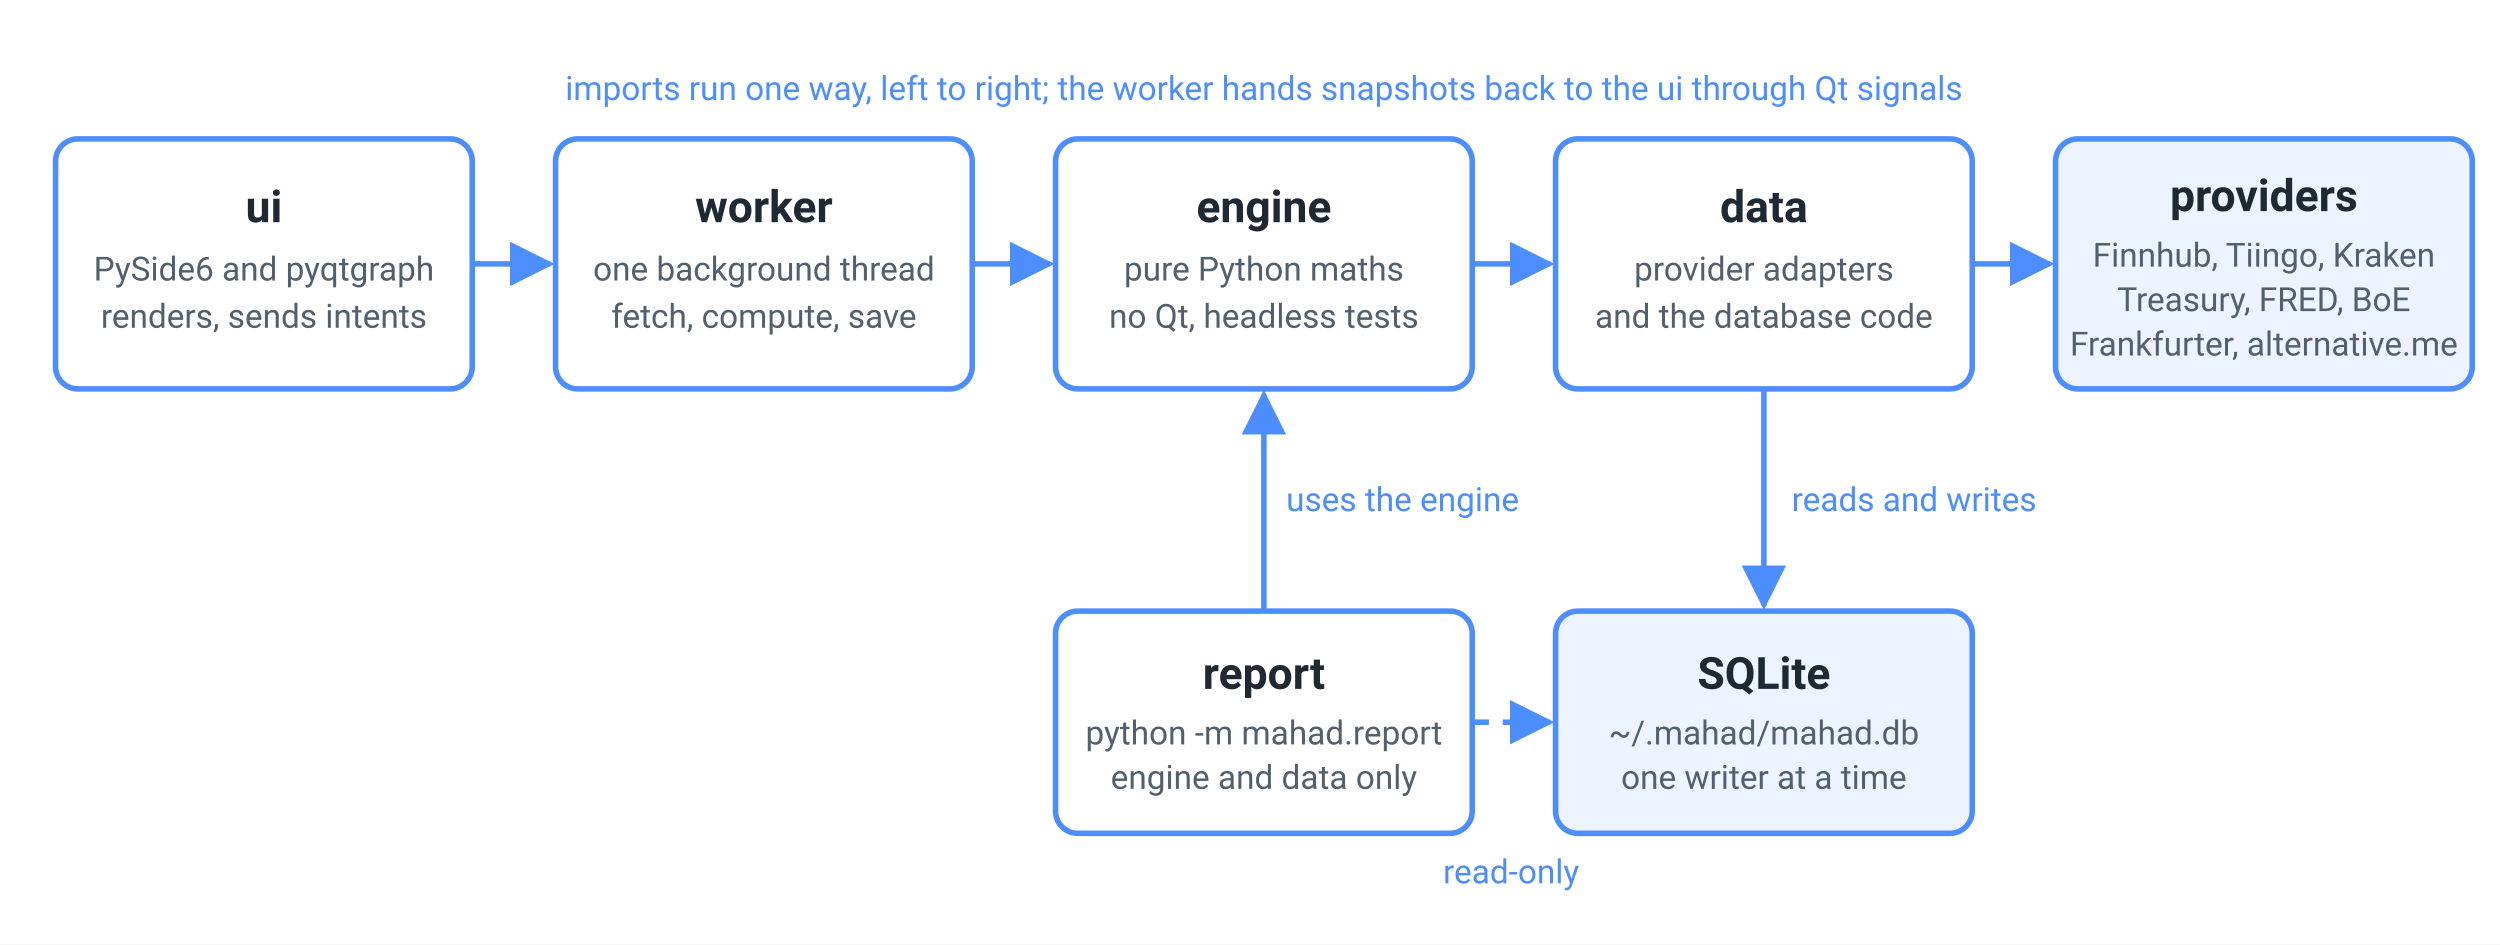
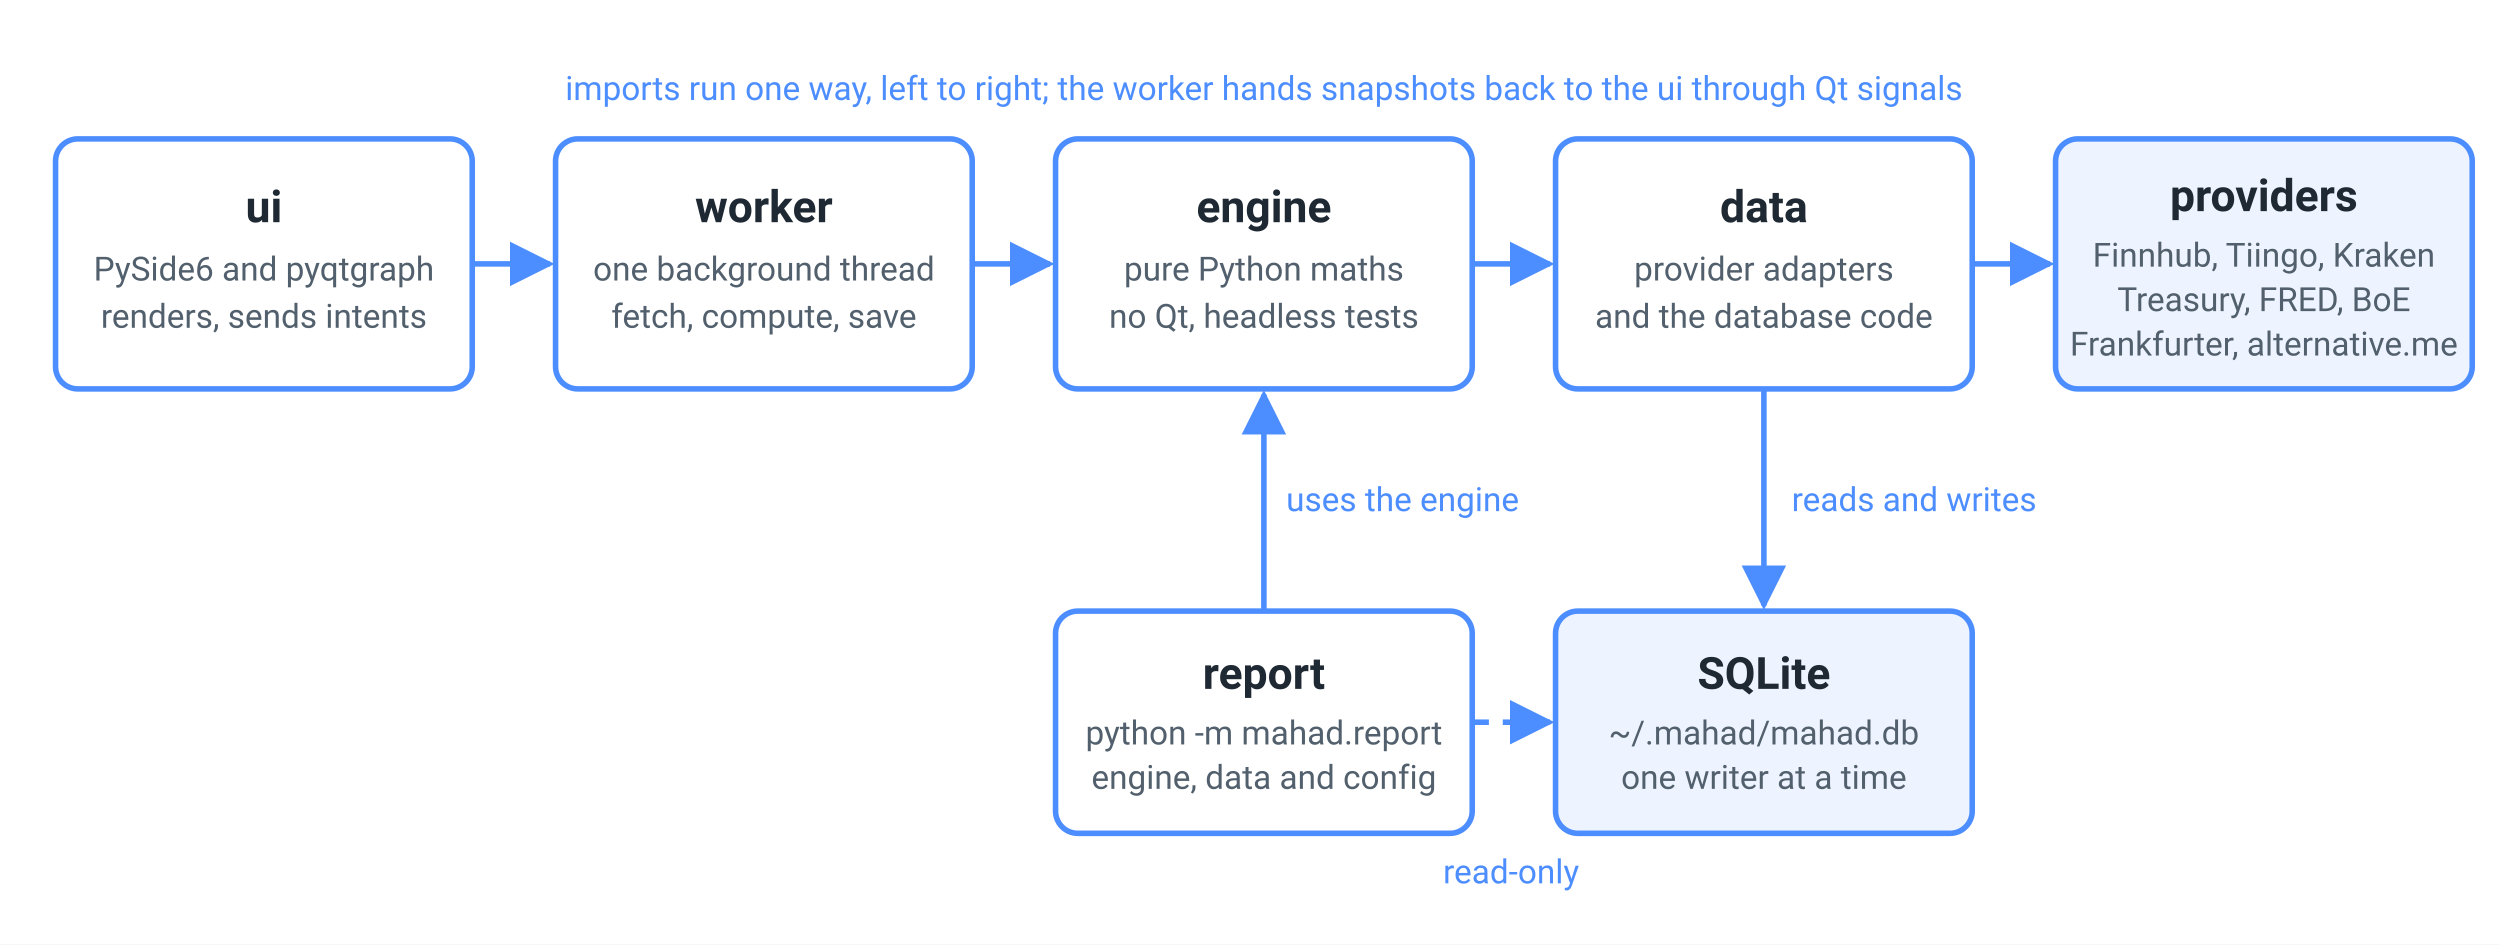
<svg xmlns="http://www.w3.org/2000/svg" width="900" height="340" viewBox="0 0 900 340" role="img" aria-labelledby="title">
  <defs>
    <marker id="arrow" viewBox="0 0 10 10" refX="9" refY="5" markerWidth="8" markerHeight="8" orient="auto-start-reverse">
      <path d="M 0 0 L 10 5 L 0 10 z" fill="#4C8DFF" />
    </marker>
  </defs>
  <rect width="900" height="340" fill="#FFFFFF" />
  <rect fill="#FFFFFF" stroke="#4C8DFF" stroke-width="2" rx="8" x="20" y="50" width="150" height="90" />
  <text font-family="-apple-system, Segoe UI, Roboto, Helvetica, Arial, sans-serif" font-size="16" font-weight="600" fill="#1F2933" x="95" y="80" text-anchor="middle">ui</text>
  <text font-family="-apple-system, Segoe UI, Roboto, Helvetica, Arial, sans-serif" font-size="12" fill="#52606D" x="95" y="101" text-anchor="middle">PySide6 and pyqtgraph</text>
  <text font-family="-apple-system, Segoe UI, Roboto, Helvetica, Arial, sans-serif" font-size="12" fill="#52606D" x="95" y="118" text-anchor="middle">renders, sends intents</text>
  <rect fill="#FFFFFF" stroke="#4C8DFF" stroke-width="2" rx="8" x="200" y="50" width="150" height="90" />
  <text font-family="-apple-system, Segoe UI, Roboto, Helvetica, Arial, sans-serif" font-size="16" font-weight="600" fill="#1F2933" x="275" y="80" text-anchor="middle">worker</text>
  <text font-family="-apple-system, Segoe UI, Roboto, Helvetica, Arial, sans-serif" font-size="12" fill="#52606D" x="275" y="101" text-anchor="middle">one background thread</text>
  <text font-family="-apple-system, Segoe UI, Roboto, Helvetica, Arial, sans-serif" font-size="12" fill="#52606D" x="275" y="118" text-anchor="middle">fetch, compute, save</text>
  <rect fill="#FFFFFF" stroke="#4C8DFF" stroke-width="2" rx="8" x="380" y="50" width="150" height="90" />
  <text font-family="-apple-system, Segoe UI, Roboto, Helvetica, Arial, sans-serif" font-size="16" font-weight="600" fill="#1F2933" x="455" y="80" text-anchor="middle">engine</text>
  <text font-family="-apple-system, Segoe UI, Roboto, Helvetica, Arial, sans-serif" font-size="12" fill="#52606D" x="455" y="101" text-anchor="middle">pure Python maths</text>
  <text font-family="-apple-system, Segoe UI, Roboto, Helvetica, Arial, sans-serif" font-size="12" fill="#52606D" x="455" y="118" text-anchor="middle">no Qt, headless tests</text>
  <rect fill="#FFFFFF" stroke="#4C8DFF" stroke-width="2" rx="8" x="560" y="50" width="150" height="90" />
  <text font-family="-apple-system, Segoe UI, Roboto, Helvetica, Arial, sans-serif" font-size="16" font-weight="600" fill="#1F2933" x="635" y="80" text-anchor="middle">data</text>
  <text font-family="-apple-system, Segoe UI, Roboto, Helvetica, Arial, sans-serif" font-size="12" fill="#52606D" x="635" y="101" text-anchor="middle">provider adapters</text>
  <text font-family="-apple-system, Segoe UI, Roboto, Helvetica, Arial, sans-serif" font-size="12" fill="#52606D" x="635" y="118" text-anchor="middle">and the database code</text>
  <rect fill="#EEF4FF" stroke="#4C8DFF" stroke-width="2" rx="8" x="740" y="50" width="150" height="90" />
  <text font-family="-apple-system, Segoe UI, Roboto, Helvetica, Arial, sans-serif" font-size="16" font-weight="600" fill="#1F2933" x="815" y="76" text-anchor="middle">providers</text>
  <text font-family="-apple-system, Segoe UI, Roboto, Helvetica, Arial, sans-serif" font-size="12" fill="#52606D" x="815" y="96" text-anchor="middle">Finnhub, Tiingo, Kraken</text>
  <text font-family="-apple-system, Segoe UI, Roboto, Helvetica, Arial, sans-serif" font-size="12" fill="#52606D" x="815" y="112" text-anchor="middle">Treasury, FRED, BoE</text>
  <text font-family="-apple-system, Segoe UI, Roboto, Helvetica, Arial, sans-serif" font-size="12" fill="#52606D" x="815" y="128" text-anchor="middle">Frankfurter, alternative.me</text>
  <line stroke="#4C8DFF" stroke-width="2" marker-end="url(#arrow)" x1="170" y1="95" x2="198" y2="95" />
  <line stroke="#4C8DFF" stroke-width="2" marker-end="url(#arrow)" x1="350" y1="95" x2="378" y2="95" />
  <line stroke="#4C8DFF" stroke-width="2" marker-end="url(#arrow)" x1="530" y1="95" x2="558" y2="95" />
  <line stroke="#4C8DFF" stroke-width="2" marker-end="url(#arrow)" x1="710" y1="95" x2="738" y2="95" />
  <text font-family="-apple-system, Segoe UI, Roboto, Helvetica, Arial, sans-serif" font-size="12" fill="#4C8DFF" x="455" y="36" text-anchor="middle">imports run one way, left to right; the worker hands snapshots back to the ui through Qt signals</text>
  <rect fill="#FFFFFF" stroke="#4C8DFF" stroke-width="2" rx="8" x="380" y="220" width="150" height="80" />
  <text font-family="-apple-system, Segoe UI, Roboto, Helvetica, Arial, sans-serif" font-size="16" font-weight="600" fill="#1F2933" x="455" y="248" text-anchor="middle">report</text>
  <text font-family="-apple-system, Segoe UI, Roboto, Helvetica, Arial, sans-serif" font-size="12" fill="#52606D" x="455" y="268" text-anchor="middle">python -m mahad.report</text>
-   <text font-family="-apple-system, Segoe UI, Roboto, Helvetica, Arial, sans-serif" font-size="12" fill="#52606D" x="455" y="284" text-anchor="middle">engine and data only</text>
+   <text font-family="-apple-system, Segoe UI, Roboto, Helvetica, Arial, sans-serif" font-size="12" fill="#52606D" x="455" y="284" text-anchor="middle">engine, data and config</text>
  <rect fill="#EEF4FF" stroke="#4C8DFF" stroke-width="2" rx="8" x="560" y="220" width="150" height="80" />
  <text font-family="-apple-system, Segoe UI, Roboto, Helvetica, Arial, sans-serif" font-size="16" font-weight="600" fill="#1F2933" x="635" y="248" text-anchor="middle">SQLite</text>
  <text font-family="-apple-system, Segoe UI, Roboto, Helvetica, Arial, sans-serif" font-size="12" fill="#52606D" x="635" y="268" text-anchor="middle">~/.mahad/mahad.db</text>
  <text font-family="-apple-system, Segoe UI, Roboto, Helvetica, Arial, sans-serif" font-size="12" fill="#52606D" x="635" y="284" text-anchor="middle">one writer at a time</text>
  <line stroke="#4C8DFF" stroke-width="2" marker-end="url(#arrow)" x1="635" y1="140" x2="635" y2="218" />
  <text font-family="-apple-system, Segoe UI, Roboto, Helvetica, Arial, sans-serif" font-size="12" fill="#4C8DFF" x="645" y="184">reads and writes</text>
  <line stroke="#4C8DFF" stroke-width="2" marker-end="url(#arrow)" x1="455" y1="220" x2="455" y2="142" />
  <text font-family="-apple-system, Segoe UI, Roboto, Helvetica, Arial, sans-serif" font-size="12" fill="#4C8DFF" x="463" y="184">uses the engine</text>
  <line stroke="#4C8DFF" stroke-width="2" stroke-dasharray="6 5" marker-end="url(#arrow)" x1="530" y1="260" x2="558" y2="260" />
  <text font-family="-apple-system, Segoe UI, Roboto, Helvetica, Arial, sans-serif" font-size="12" fill="#4C8DFF" x="544" y="318" text-anchor="middle">read-only</text>
</svg>
